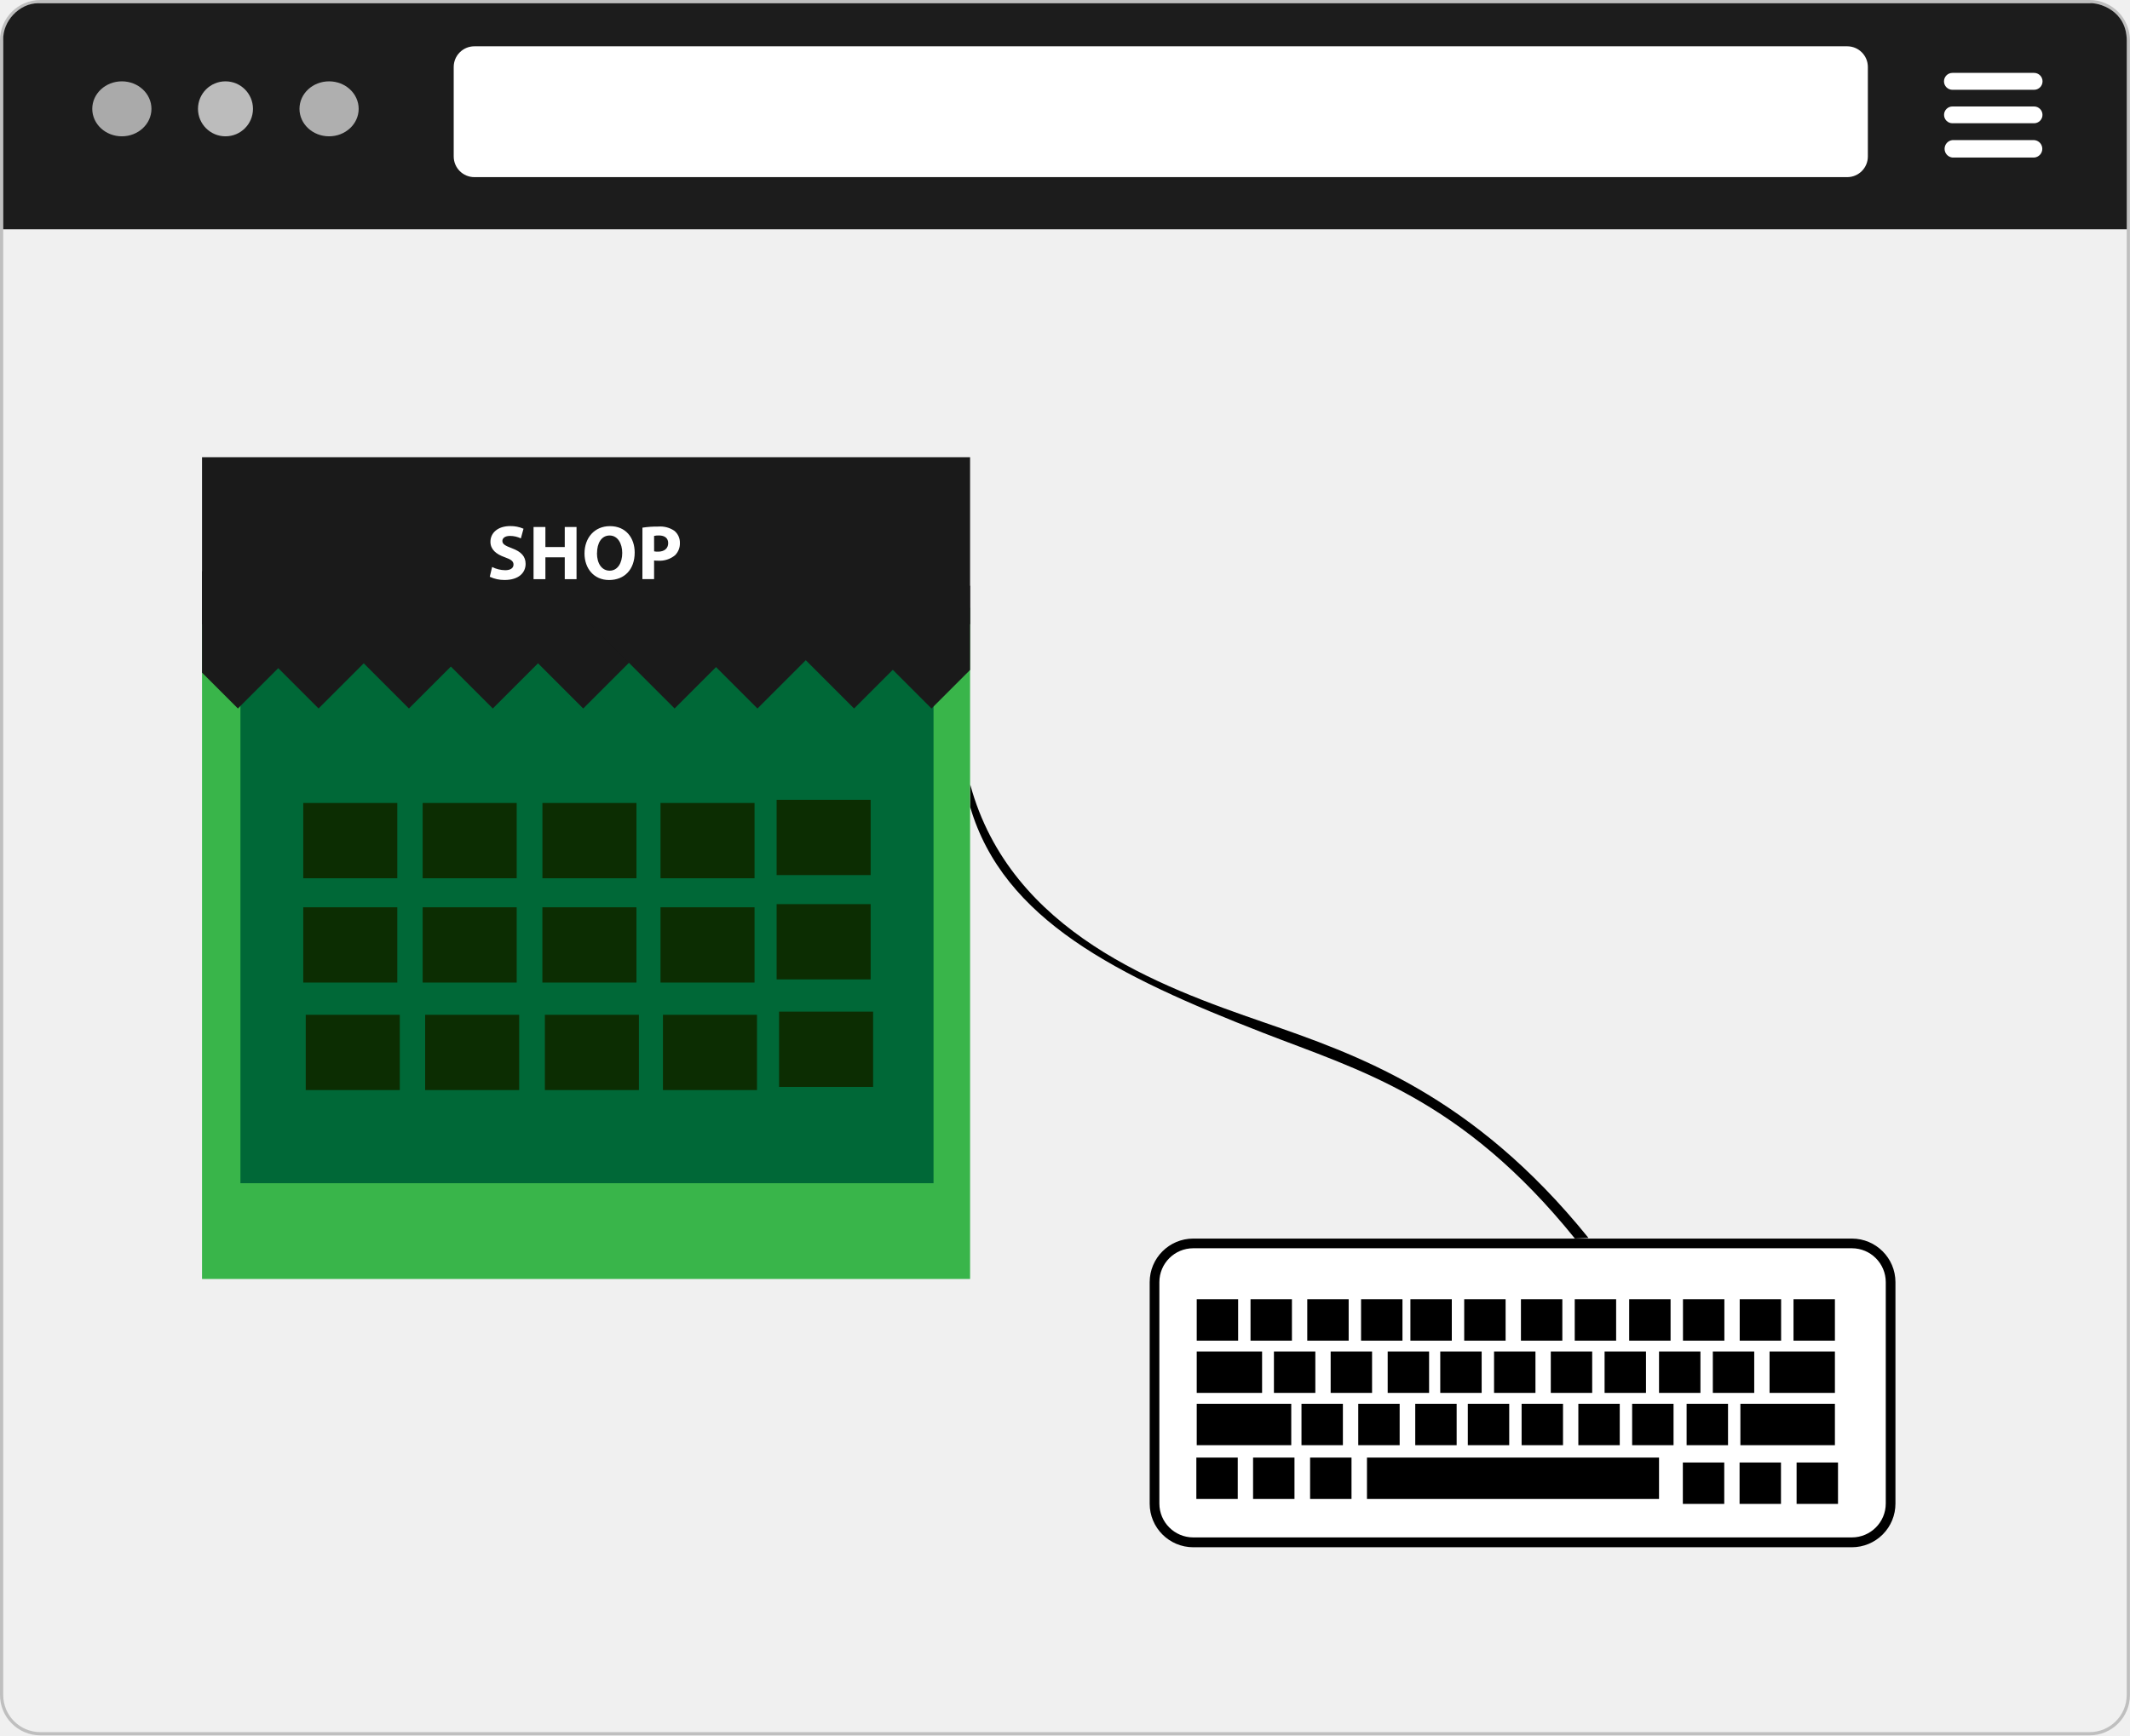
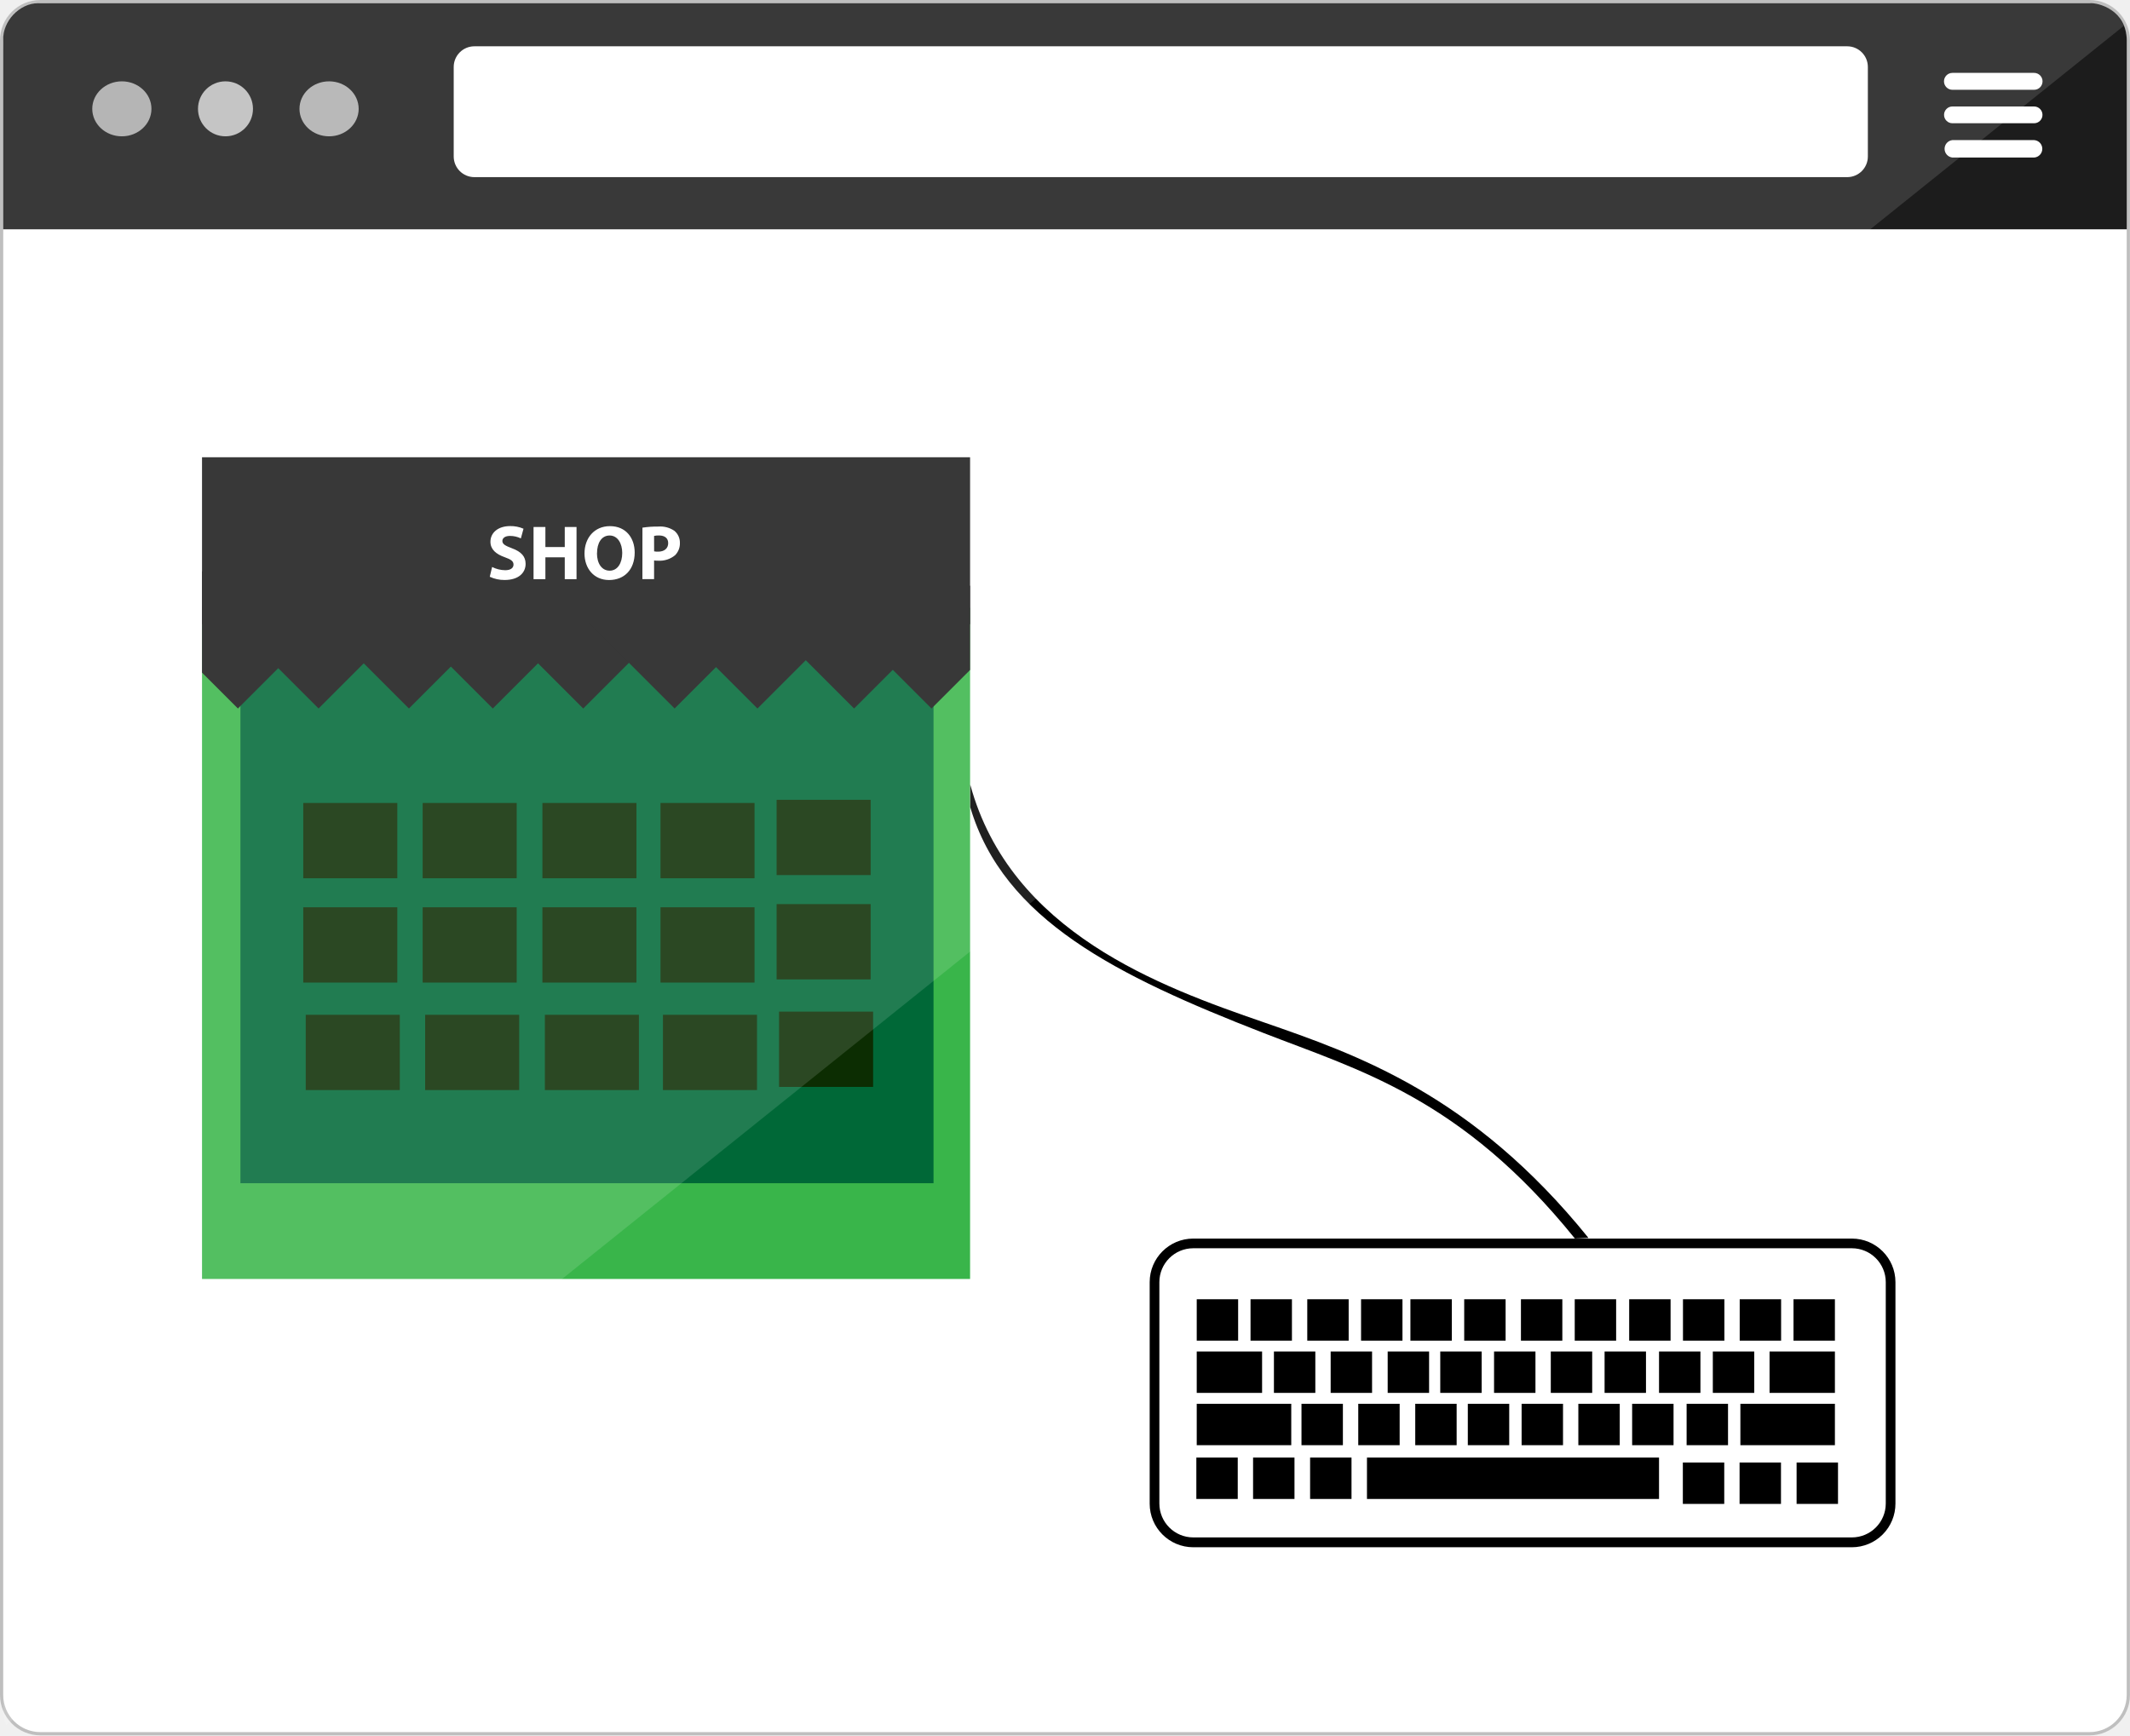
<svg xmlns="http://www.w3.org/2000/svg" viewBox="0 0 660.02 537.85">
  <defs>
-     <style>.cls-1{fill:none}.cls-7{fill:#fff}.cls-9{fill:#39b54a}.cls-11{fill:#1a1a1a}.cls-12{fill:#0c2d02}</style>
+     <style>.cls-1{fill:none}.cls-2{fill:#fff}.cls-9{fill:#39b54a}.cls-11{fill:#1a1a1a}.cls-12{fill:#0c2d02}</style>
    <clipPath id="clip-path">
      <path class="cls-1" d="M62.6 141.72h238v254.67h-238z" />
    </clipPath>
  </defs>
  <g id="Layer_1" data-name="Layer 1">
+     <path class="cls-2" d="M647.91 536.93H12.5c-7.31-.4-12.06-5.46-12.5-12.48L1 70.18h659v454.27c-.84 7.65-5 11.65-12.09 12.48z" />
    <path d="M647.52 537.85H12.5A12.51 12.51 0 0 1 0 525.35V12.5A12.51 12.51 0 0 1 12.5 0h635A12.51 12.51 0 0 1 660 12.5v512.85a12.51 12.51 0 0 1-12.48 12.5zM12.5 1A11.51 11.51 0 0 0 1 12.5v512.85a11.51 11.51 0 0 0 11.5 11.5h635a11.51 11.51 0 0 0 11.5-11.5V12.5A11.51 11.51 0 0 0 647.52 1z" fill="#bfbfbf" />
    <path d="M1 71.07V12.5C.73 6.58 6 1 11.84 1h635.68c2.84-.24 11.4 2.16 11.5 11.5v58.57" fill="#1c1c1c" />
    <path d="M28.59 33.73c0-4.7 4.11-8.52 9.17-8.52s9.17 3.81 9.17 8.52-4.11 8.52-9.17 8.52-9.17-3.81-9.17-8.52" fill="#aaa" />
    <circle cx="69.87" cy="33.73" r="8.52" fill="#bcbcbc" />
    <ellipse cx="101.97" cy="33.73" rx="9.17" ry="8.52" fill="#afafaf" />
-     <path class="cls-7" d="M572.4 54.9H147a6.41 6.41 0 0 1-6.41-6.41V20.75a6.41 6.41 0 0 1 6.41-6.4h425.4a6.4 6.4 0 0 1 6.39 6.41V48.5a6.4 6.4 0 0 1-6.39 6.4zM605 43.42h25.3a2.71 2.71 0 0 1 0 5.41H605a2.72 2.72 0 0 1 0-5.41zM605 33h25.3a2.6 2.6 0 0 1 0 5.2H605a2.6 2.6 0 0 1 0-5.2zM605 22.59h25.3a2.62 2.62 0 0 1 0 5.24H605a2.62 2.62 0 0 1 0-5.24z" />
+     <path class="cls-2" d="M572.4 54.9H147a6.41 6.41 0 0 1-6.41-6.41V20.75a6.41 6.41 0 0 1 6.41-6.4h425.4a6.4 6.4 0 0 1 6.39 6.41V48.5a6.4 6.4 0 0 1-6.39 6.4zM605 43.42h25.3a2.71 2.71 0 0 1 0 5.41H605a2.72 2.72 0 0 1 0-5.41zM605 33h25.3a2.6 2.6 0 0 1 0 5.2H605a2.6 2.6 0 0 1 0-5.2zM605 22.59h25.3a2.62 2.62 0 0 1 0 5.24H605a2.62 2.62 0 0 1 0-5.24z" />
  </g>
  <g clip-path="url(#clip-path)" id="Layer_5" data-name="Layer 5">
-     <path class="cls-7" d="M76.93 242.39h94v110.67h-94z" />
+     <path class="cls-2" d="M76.93 242.39h94v110.67h-94z" />
    <path class="cls-9" d="M175.93 358.06h-104V237.39h104zm-94-10h84V247.39h-84z" />
    <path class="cls-9" d="M59.32 188.37h259.34v208.02H59.32z" />
    <path fill="#006837" d="M69.5 192.81h224.77v178.91H69.5z" />
    <path class="cls-9" d="M299.27 376.72H64.5V187.81h234.77zm-224.77-10h214.77V197.81H74.5z" />
    <path class="cls-11" d="M62.11 141.46h245.5v52H62.11z" />
    <path class="cls-11" transform="rotate(45 179.805 193.728)" d="M160.87 176.07h37.87v35.3h-37.87z" />
    <path class="cls-11" transform="rotate(45 151.8 193.717)" d="M132.87 176.07h37.87v35.3h-37.87z" />
    <path class="cls-11" transform="rotate(45 125.808 193.721)" d="M106.87 176.07h37.87v35.3h-37.87z" />
    <path class="cls-11" transform="rotate(45 97.807 193.723)" d="M78.87 176.07h37.87v35.3H78.87z" />
    <path class="cls-11" transform="rotate(45 72.806 193.727)" d="M53.87 176.07h37.87v35.3H53.87z" />
    <path class="cls-11" transform="rotate(45 208.14 193.715)" d="M189.2 176.07h37.87v35.3H189.2z" />
    <path class="cls-11" transform="rotate(45 233.798 193.722)" d="M214.87 176.07h37.87v35.3h-37.87z" />
    <path class="cls-11" transform="rotate(45 263.737 193.723)" d="M244.8 176.07h37.87v35.3H244.8z" />
    <path class="cls-11" transform="rotate(45 287.737 193.724)" d="M268.8 176.07h37.87v35.3H268.8z" />
-     <path class="cls-7" d="M152.49 175.73a9.33 9.33 0 0 0 4.06 1c1.68 0 2.57-.7 2.57-1.75s-.77-1.58-2.71-2.28c-2.69-.94-4.44-2.42-4.44-4.78 0-2.76 2.3-4.87 6.12-4.87a9.91 9.91 0 0 1 4.13.82l-.82 3a7.68 7.68 0 0 0-3.38-.77c-1.58 0-2.35.72-2.35 1.56 0 1 .91 1.49 3 2.28 2.86 1.06 4.2 2.54 4.2 4.82 0 2.71-2.09 5-6.53 5a10.59 10.59 0 0 1-4.58-1zM169 163.33v6.22h6v-6.22h3.65v16.17H175v-6.77h-6v6.77h-3.67v-16.17zM196.67 171.25c0 5.3-3.22 8.52-7.94 8.52s-7.61-3.62-7.61-8.23c0-4.85 3.1-8.47 7.87-8.47 5.01-.01 7.68 3.71 7.68 8.18zm-11.69.22c0 3.17 1.49 5.4 3.94 5.4s3.89-2.35 3.89-5.5c0-2.9-1.39-5.4-3.91-5.4s-3.9 2.35-3.9 5.49zM199.07 163.54a30 30 0 0 1 4.94-.34 7.76 7.76 0 0 1 4.94 1.3 4.73 4.73 0 0 1 1.73 3.74 5.17 5.17 0 0 1-1.49 3.84 7.5 7.5 0 0 1-5.26 1.7 9.15 9.15 0 0 1-1.25-.07v5.78h-3.62zm3.62 7.34a5.6 5.6 0 0 0 1.22.1c1.94 0 3.14-1 3.14-2.64 0-1.49-1-2.38-2.86-2.38a6.22 6.22 0 0 0-1.51.14z" />
+     <path class="cls-2" d="M152.49 175.73a9.33 9.33 0 0 0 4.06 1c1.68 0 2.57-.7 2.57-1.75s-.77-1.58-2.71-2.28c-2.69-.94-4.44-2.42-4.44-4.78 0-2.76 2.3-4.87 6.12-4.87a9.91 9.91 0 0 1 4.13.82l-.82 3a7.68 7.68 0 0 0-3.38-.77c-1.58 0-2.35.72-2.35 1.56 0 1 .91 1.49 3 2.28 2.86 1.06 4.2 2.54 4.2 4.82 0 2.71-2.09 5-6.53 5a10.59 10.59 0 0 1-4.58-1zM169 163.33v6.22h6v-6.22h3.65v16.17H175v-6.77h-6v6.77h-3.67v-16.17zM196.67 171.25c0 5.3-3.22 8.52-7.94 8.52s-7.61-3.62-7.61-8.23c0-4.85 3.1-8.47 7.87-8.47 5.01-.01 7.68 3.71 7.68 8.18zm-11.69.22c0 3.17 1.49 5.4 3.94 5.4s3.89-2.35 3.89-5.5c0-2.9-1.39-5.4-3.91-5.4s-3.9 2.35-3.9 5.49zM199.07 163.54a30 30 0 0 1 4.94-.34 7.76 7.76 0 0 1 4.94 1.3 4.73 4.73 0 0 1 1.73 3.74 5.17 5.17 0 0 1-1.49 3.84 7.5 7.5 0 0 1-5.26 1.7 9.15 9.15 0 0 1-1.25-.07v5.78h-3.62zm3.62 7.34a5.6 5.6 0 0 0 1.22.1c1.94 0 3.14-1 3.14-2.64 0-1.49-1-2.38-2.86-2.38a6.22 6.22 0 0 0-1.51.14z" />
    <path class="cls-1" d="M69.5 235.69h222.11V357.8H69.5z" />
    <path class="cls-12" d="M93.97 281.2h29.14v23.33H93.97zM130.97 281.2h29.14v23.33h-29.14zM168.07 281.2h29.14v23.33h-29.14zM204.67 281.2h29.14v23.33h-29.14zM240.65 280.22h29.14v23.33h-29.14zM93.97 248.87h29.14v23.33H93.97zM130.97 248.87h29.14v23.33h-29.14zM168.08 248.87h29.14v23.33h-29.14zM204.67 248.87h29.14v23.33h-29.14zM240.65 247.89h29.14v23.33h-29.14zM94.74 314.52h29.14v23.33H94.74zM131.74 314.52h29.14v23.33h-29.14zM168.84 314.52h29.14v23.33h-29.14zM205.43 314.52h29.14v23.33h-29.14zM241.41 313.54h29.14v23.33h-29.14z" />
  </g>
  <g id="Layer_6" data-name="Layer 6">
-     <rect class="cls-7" x="357.75" y="385.38" width="228.09" height="92.67" rx="12" ry="12" />
+     <rect class="cls-2" x="357.75" y="385.38" width="228.09" height="92.67" rx="12" ry="12" />
    <path d="M573.84 479.55H369.75a13.51 13.51 0 0 1-13.5-13.5v-68.67a13.51 13.51 0 0 1 13.5-13.5h204.09a13.51 13.51 0 0 1 13.5 13.5V466a13.51 13.51 0 0 1-13.5 13.55zm-204.09-92.67a10.51 10.51 0 0 0-10.5 10.5V466a10.51 10.51 0 0 0 10.5 10.5h204.09a10.51 10.51 0 0 0 10.5-10.5v-68.62a10.51 10.51 0 0 0-10.5-10.5z" />
    <path d="M370.83 402.68h12.83v12.83h-12.83zM387.5 402.68h12.83v12.83H387.5zM405.08 402.68h12.83v12.83h-12.83zM421.75 402.68h12.83v12.83h-12.83zM437.04 402.68h12.83v12.83h-12.83zM453.71 402.68h12.83v12.83h-12.83zM471.29 402.68h12.83v12.83h-12.83zM487.96 402.68h12.83v12.83h-12.83zM504.83 402.68h12.83v12.83h-12.83zM521.5 402.68h12.83v12.83H521.5zM539.08 402.68h12.83v12.83h-12.83zM555.75 402.68h12.83v12.83h-12.83zM394.75 418.88h12.83v12.83h-12.83zM412.33 418.88h12.83v12.83h-12.83zM430 418.88h12.83v12.83H430zM446.29 418.88h12.83v12.83h-12.83zM462.96 418.88h12.83v12.83h-12.83zM480.54 418.88h12.83v12.83h-12.83zM497.21 418.88h12.83v12.83h-12.83zM514.08 418.88h12.83v12.83h-12.83zM530.75 418.88h12.83v12.83h-12.83zM548.33 418.88h20.25v12.83h-20.25zM370.83 418.88h20.25v12.83h-20.25zM403.29 435.08h12.83v12.83h-12.83zM420.88 435.08h12.83v12.83h-12.83zM438.54 435.08h12.83v12.83h-12.83zM454.83 435.08h12.83v12.83h-12.83zM471.5 435.08h12.83v12.83H471.5zM489.08 435.08h12.83v12.83h-12.83zM505.75 435.08h12.83v12.83h-12.83zM522.63 435.08h12.83v12.83h-12.83zM539.29 435.08h29.29v12.83h-29.29zM370.83 435.08h29.29v12.83h-29.29zM370.71 451.75h12.83v12.83h-12.83zM388.29 451.75h12.83v12.83h-12.83zM405.96 451.75h12.83v12.83h-12.83zM521.46 453.28h12.83v12.83h-12.83zM539.04 453.28h12.83v12.83h-12.83zM556.71 453.28h12.83v12.83h-12.83zM423.58 451.75h90.5v12.83h-90.5zM488 383.85c-35.2-43.6-66.84-52.14-96.62-63.75-45.33-17.67-80.42-35-90.73-69.92v-7c12.51 45.9 59 62.63 90.89 73.65 28.85 10 64.76 22.36 100.68 66.85z" />
  </g>
+   <path class="cls-2" d="M1.88 534.68a16.88 16.88 0 0 1-.9-5.09H1V15.37C.27 6.26 4.33.1 15.85 1h632.63a11.48 11.48 0 0 1 9.63 7" opacity=".13" id="Layer_3" data-name="Layer 3" />
</svg>
